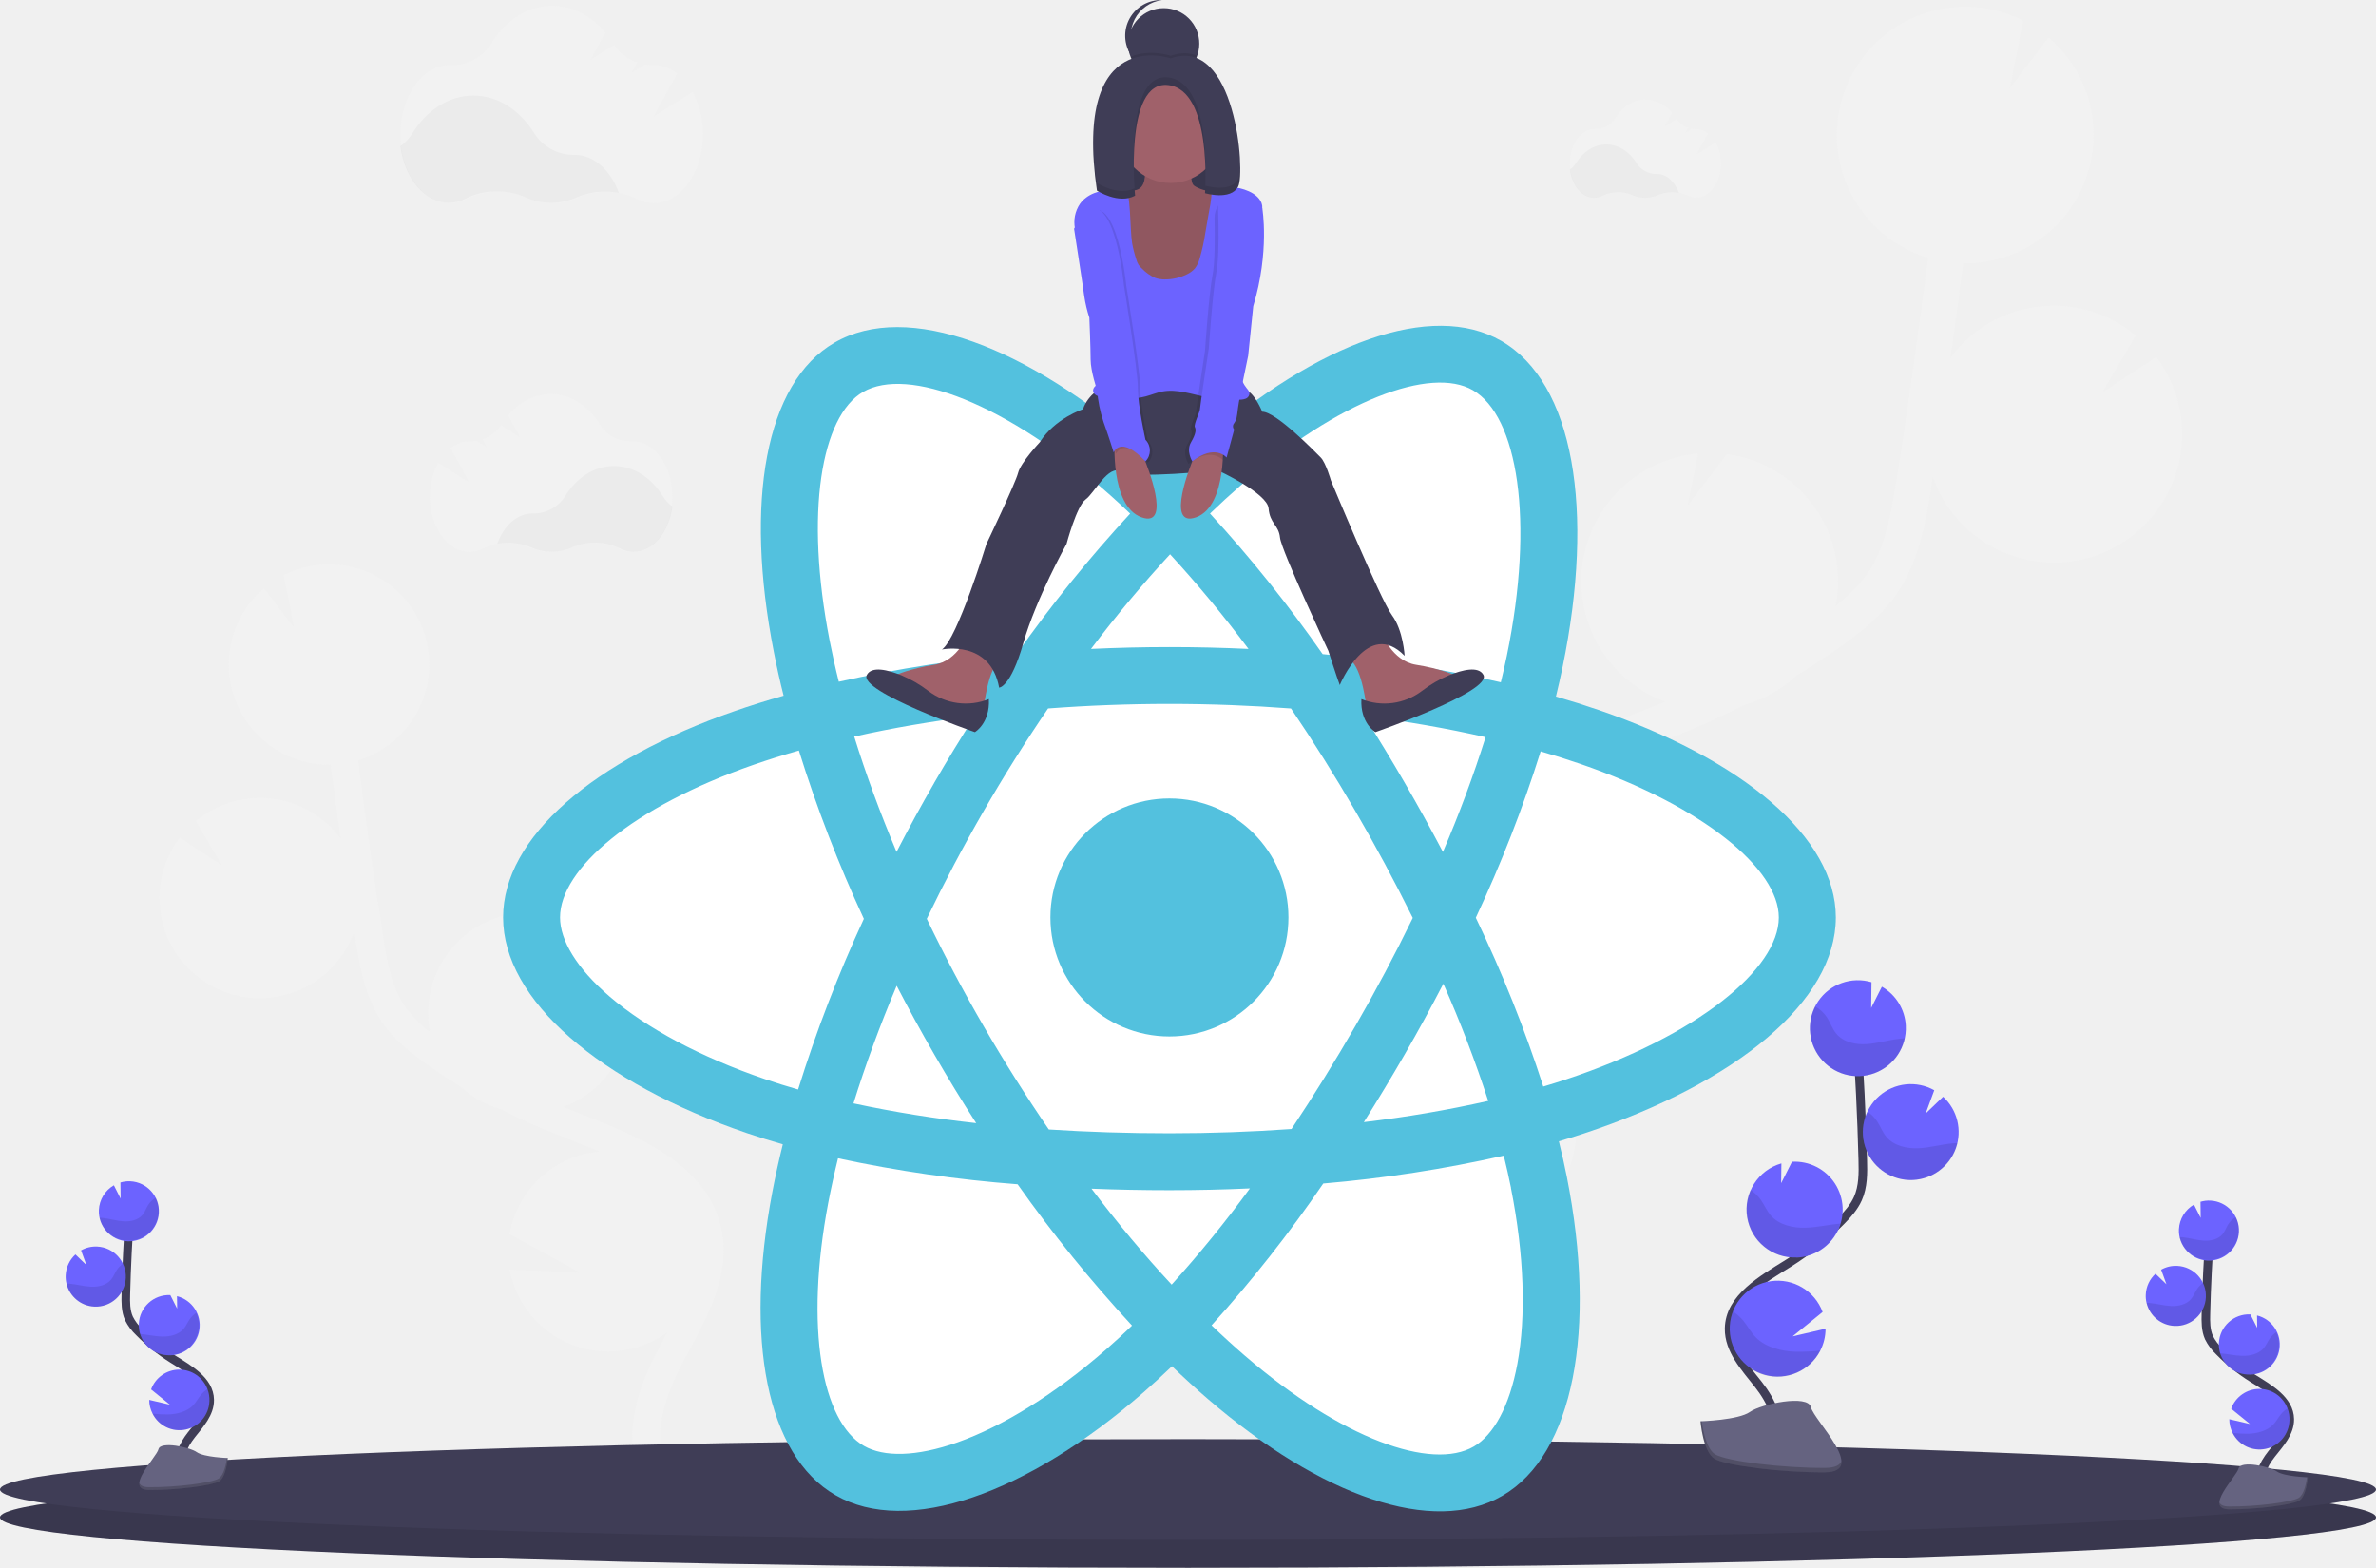
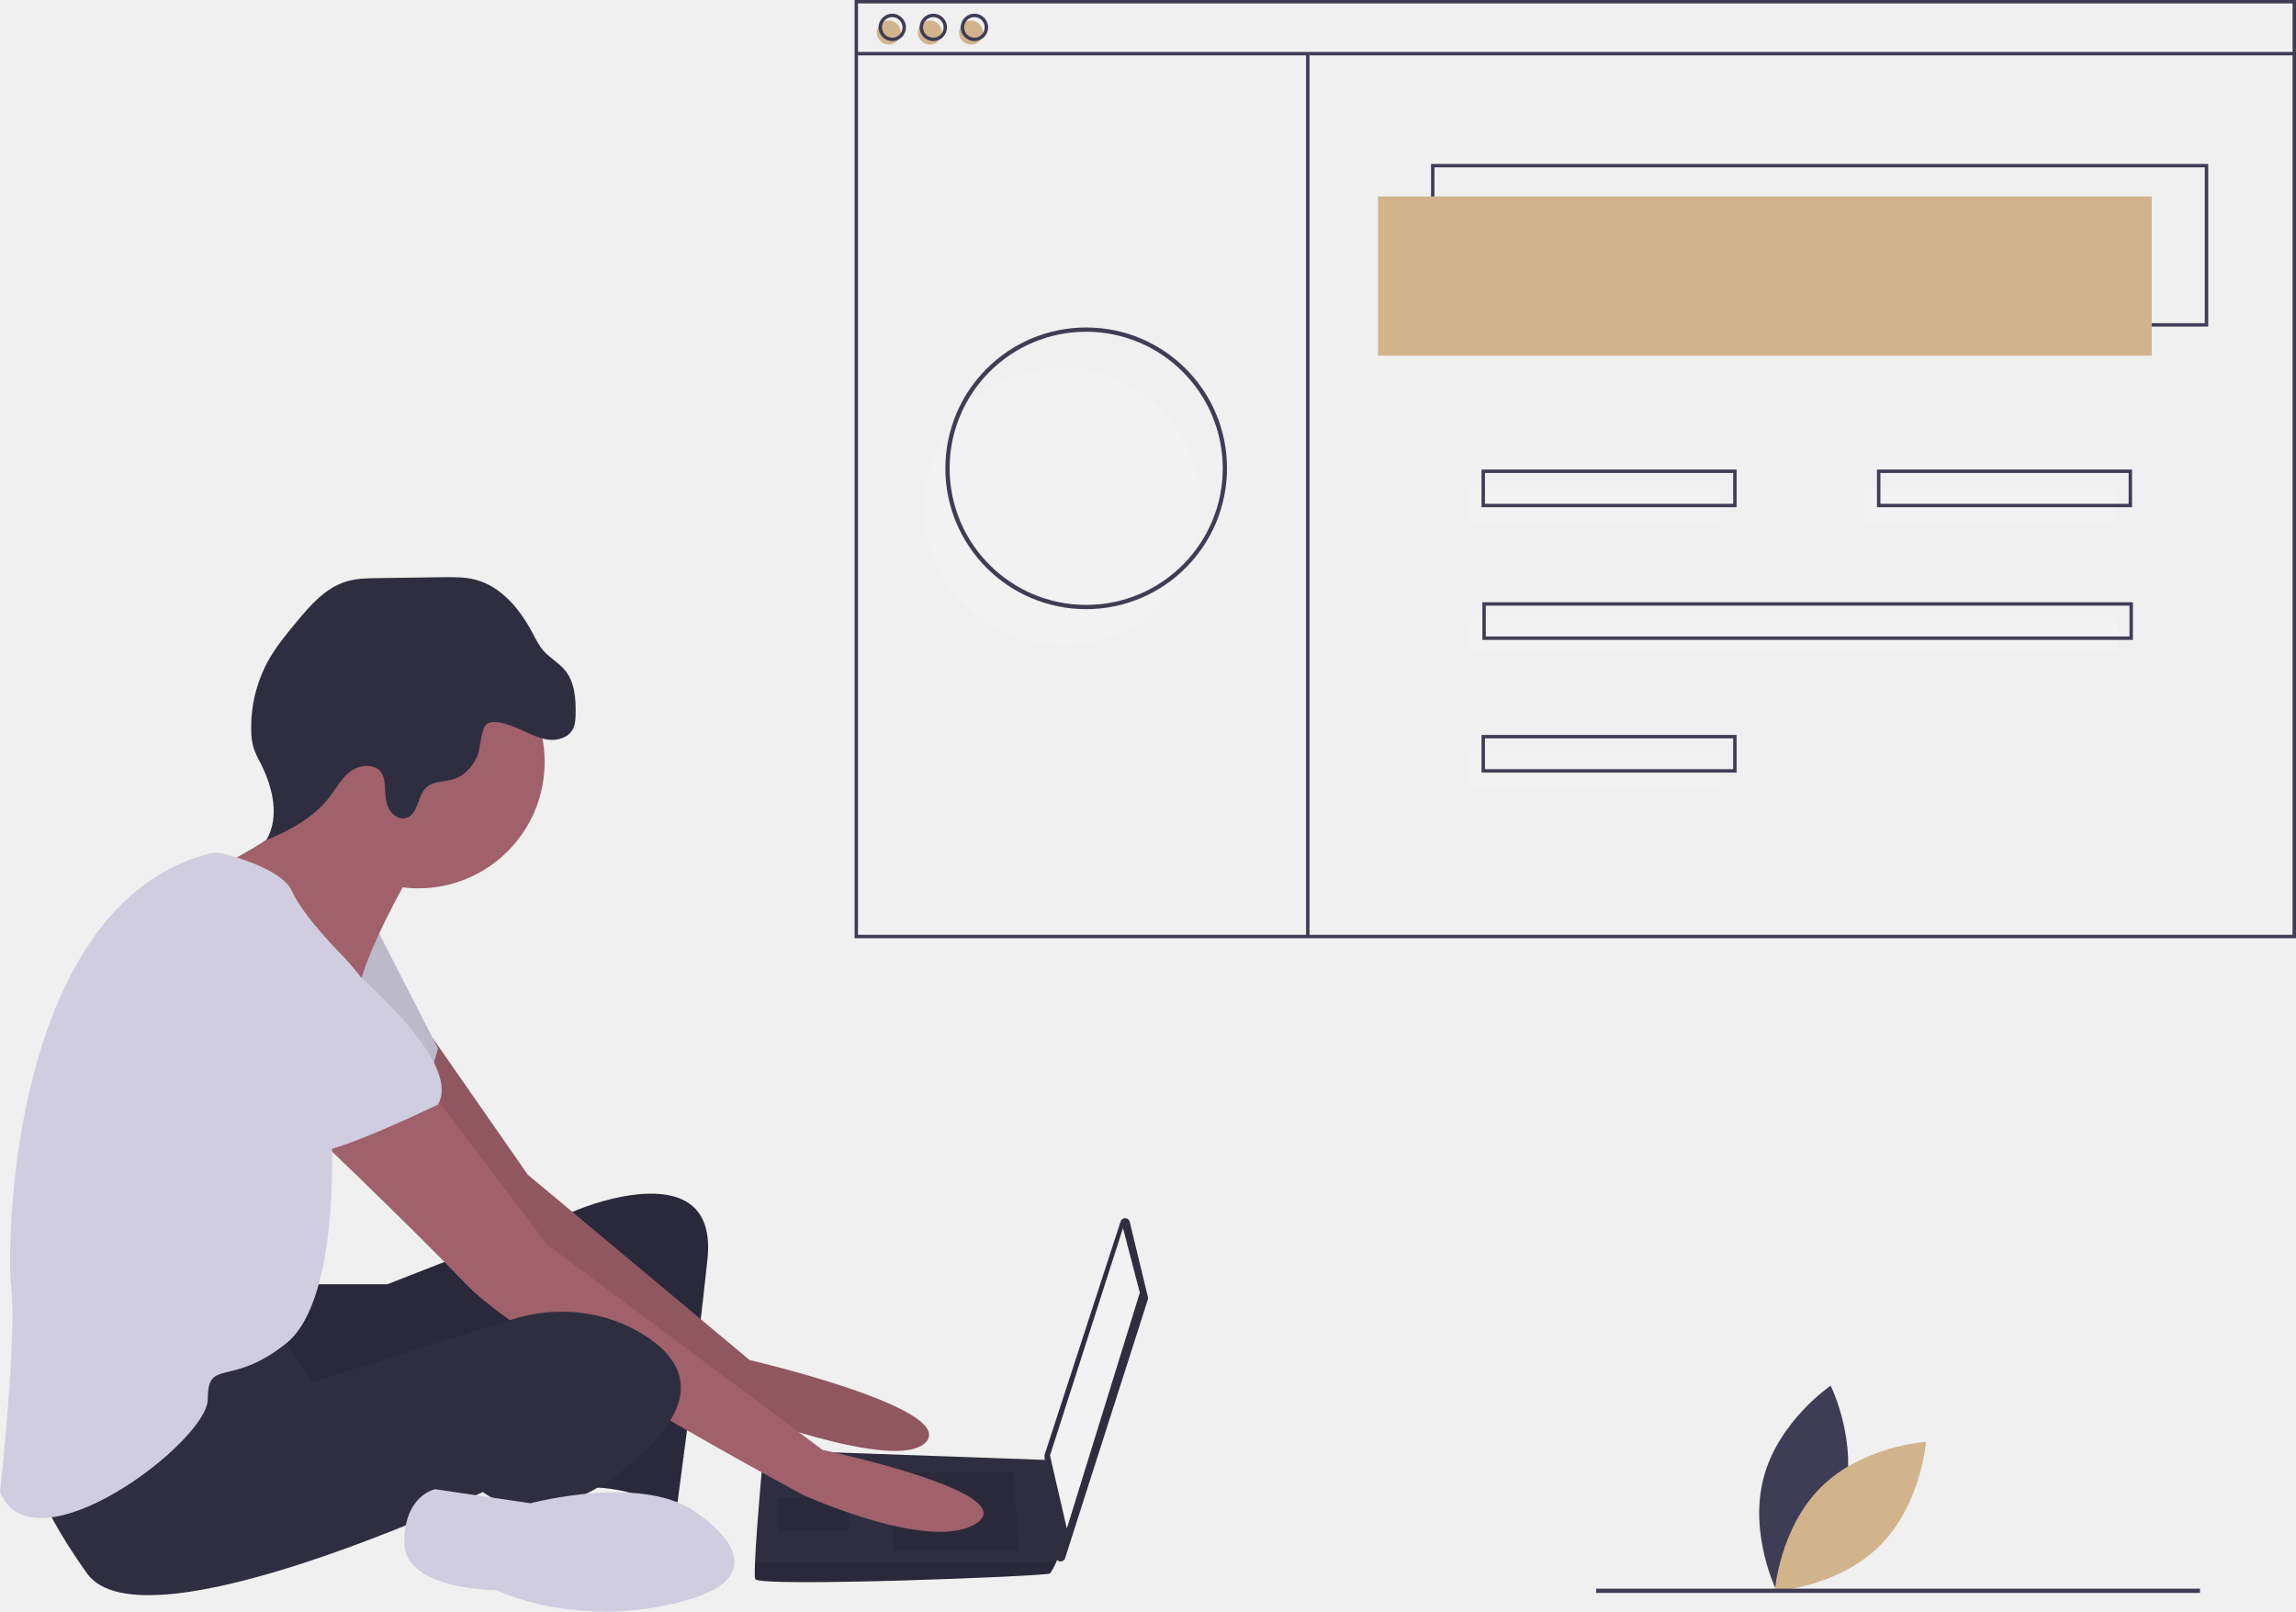
- <svg xmlns="http://www.w3.org/2000/svg" id="a75d69e6-d07c-4db3-9c83-72b2470e5561" data-name="Layer 1" width="1108" height="731.18" viewBox="0 0 1108 731.18">
-   <path d="M813.68,415.2l6.89-2.7c.66-.26,1.31-.54,2-.81a59.85,59.85,0,0,1,15.28-115.77l-4.8,24.2,18.22-23.92.16,0a59.87,59.87,0,0,1,51.16,67.45c-.15,1.13-.39,2.23-.6,3.34,5.61-4.43,10.87-9.32,14.81-15,8-11.54,10.71-25.76,13.47-43.17,5.47-34.48,10.4-69.34,14.84-104.18a59.83,59.83,0,0,1-42-65.36c.25-1.82.6-3.59,1-5.34.1-.44.2-.88.31-1.31.43-1.69.91-3.35,1.47-5,.09-.27.21-.52.3-.78.5-1.37,1-2.72,1.65-4,.22-.5.44-1,.67-1.47.69-1.43,1.42-2.83,2.22-4.19.27-.45.56-.88.83-1.33.62-1,1.27-2,1.94-2.93.36-.5.71-1,1.08-1.49l.27-.39,0,0a59.81,59.81,0,0,1,74.64-17l-6.24,31.49,18-23.64a59.5,59.5,0,0,1,16.32,68.62h.07c-.17.4-.38.78-.55,1.18-.33.74-.67,1.47-1,2.2-.46.93-1,1.84-1.45,2.74-.38.68-.75,1.36-1.16,2-.59,1-1.23,1.9-1.87,2.83-.38.54-.73,1.1-1.12,1.63-1,1.39-2.12,2.72-3.26,4-.4.45-.83.86-1.25,1.3-.81.86-1.62,1.71-2.48,2.52-.53.5-1.09,1-1.64,1.46-.79.7-1.6,1.38-2.43,2-.59.47-1.19.92-1.79,1.36-.87.63-1.75,1.22-2.64,1.81-.6.39-1.2.78-1.81,1.15-1,.61-2.05,1.17-3.1,1.72-.53.27-1,.57-1.59.83-1.58.77-3.2,1.48-4.85,2.11-.31.12-.64.21-.95.32-1.38.5-2.77,1-4.18,1.35-.61.17-1.23.31-1.85.46-1.15.28-2.31.54-3.48.76q-1,.18-2.07.33c-1.15.17-2.31.3-3.48.4-.69.06-1.37.12-2.07.16-1.26.06-2.53.07-3.8.06a2.08,2.08,0,0,0-.25,0q-2.82,22-5.92,44A59.82,59.82,0,0,1,1042,240.88l-15.68,26.58,25.21-16.59a59.68,59.68,0,0,1,11.5,44.16,58.76,58.76,0,0,1-4.5,15.94,59.83,59.83,0,0,1-111.19-4c-.23,1.48-.45,3-.68,4.46-2.44,15.35-5.47,34.46-16.23,50-7.29,10.56-17.33,18.36-27.09,25.22q-9.52,6.7-19.48,12.77a59.85,59.85,0,0,1-24.53,13.74q-16,8.19-32.69,14.81l-6.95,2.72c-6.25,2.44-12.65,4.94-19,7.6,1,.09,2,.17,3,.3a59.9,59.9,0,0,1,50.86,49.05l-42.31,23.11,42.18-1.89A59.16,59.16,0,0,1,843,534.54a59.87,59.87,0,0,1-82.7,11.74l2.1,3.91c1.4,2.58,2.78,5.15,4.12,7.7,18.33,34.74,19.66,64.74,3.75,84.49l-13-10.45c15.49-19.22,3.2-49.77-5.5-66.27-1.32-2.5-2.68-5-4-7.56C736,536.27,722.65,511.53,728,485.2,736,445.5,779.05,428.7,813.68,415.2Z" transform="translate(-46 -84.41)" fill="#f2f2f2" />
-   <path d="M315.6,603.42l-5.38-2.11c-.52-.2-1-.43-1.54-.63a46.75,46.75,0,0,0-11.94-90.42l3.75,18.9-14.22-18.68h-.13a46.76,46.76,0,0,0-40,52.68c.12.89.31,1.74.47,2.61a55.84,55.84,0,0,1-11.56-11.73c-6.23-9-8.37-20.12-10.53-33.71C220.29,493.4,216.45,466.18,213,439a46.72,46.72,0,0,0,32.77-51.05c-.2-1.42-.47-2.8-.79-4.17l-.24-1c-.34-1.32-.71-2.62-1.15-3.88-.07-.21-.16-.41-.24-.61-.39-1.07-.82-2.12-1.28-3.15-.18-.38-.35-.77-.53-1.15-.54-1.11-1.11-2.2-1.73-3.26-.21-.36-.44-.7-.65-1-.49-.78-1-1.55-1.52-2.29-.28-.39-.55-.79-.84-1.17l-.21-.3h0a46.76,46.76,0,0,0-58.29-13.32l4.88,24.6-14.07-18.46a46.48,46.48,0,0,0-12.75,53.59h-.05c.13.31.29.61.43.92.26.58.52,1.15.8,1.72q.54,1.08,1.14,2.13c.29.54.58,1.07.9,1.59.46.75,1,1.48,1.46,2.21.3.42.57.86.88,1.27.8,1.08,1.65,2.12,2.54,3.13.31.35.65.67,1,1,.63.67,1.27,1.33,1.94,2,.41.4.85.77,1.28,1.14q.93.83,1.89,1.59c.46.36.93.71,1.4,1.06.68.49,1.37,1,2.06,1.41.47.31.94.61,1.42.9.79.48,1.6.91,2.42,1.34.42.22.82.45,1.24.66,1.24.6,2.5,1.15,3.79,1.64.24.1.5.16.74.25,1.07.39,2.16.75,3.27,1.06.47.13,1,.24,1.44.35.9.22,1.8.43,2.72.6l1.61.26c.9.13,1.81.23,2.72.31.54.05,1.07.09,1.62.12,1,.05,2,.06,3,.05h.19q2.2,17.22,4.62,34.41a46.71,46.71,0,0,0-67.48-8.14L149.49,488l-19.68-12.95a46.57,46.57,0,0,0-9,34.49A45.8,45.8,0,0,0,124.34,522a46.73,46.73,0,0,0,86.84-3.12c.18,1.15.35,2.32.53,3.48,1.9,12,4.27,26.92,12.67,39.08,5.7,8.24,13.54,14.33,21.16,19.69q7.44,5.24,15.21,10a46.88,46.88,0,0,0,19.16,10.74c8.32,4.26,16.84,8.14,25.54,11.56l5.42,2.13c4.88,1.9,9.88,3.85,14.81,5.93-.78.07-1.57.13-2.36.24A46.77,46.77,0,0,0,283.6,660l33,18-32.94-1.47a46.78,46.78,0,0,0,73.57,29.2c-.55,1-1.09,2-1.64,3.05-1.09,2-2.17,4-3.22,6-14.31,27.13-15.35,50.57-2.92,66l10.13-8.16c-12.1-15-2.5-38.87,4.3-51.76,1-1.95,2.09-3.92,3.16-5.9,9.19-17,19.61-36.37,15.46-56.94C376.29,627.08,342.64,614,315.6,603.42Z" transform="translate(-46 -84.41)" fill="#f2f2f2" />
-   <ellipse cx="554" cy="707.68" rx="554" ry="23.5" fill="#3f3d56" />
-   <ellipse cx="554" cy="707.68" rx="554" ry="23.5" opacity="0.1" />
-   <ellipse cx="554" cy="694.68" rx="554" ry="23.5" fill="#3f3d56" />
-   <path d="M131,770.73c-3-5.51.4-12.26,4.28-17.18s8.61-10,8.51-16.29c-.14-9-9.7-14.31-17.33-19.08a84.78,84.78,0,0,1-15.56-12.51,23,23,0,0,1-4.78-6.4c-1.58-3.52-1.53-7.52-1.43-11.38q.5-19.26,1.9-38.48" transform="translate(-46 -84.41)" fill="none" stroke="#3f3d56" stroke-miterlimit="10" stroke-width="4" />
-   <path d="M92.11,648.7a14,14,0,0,1,7-11.49l3.14,6.21-.09-7.52a13.86,13.86,0,0,1,4.62-.56A14,14,0,1,1,92.11,648.7Z" transform="translate(-46 -84.41)" fill="#6c63ff" />
-   <path d="M117.14,743.7a14,14,0,0,0,26.5-5.76,13.82,13.82,0,0,0-.91-5.69,14,14,0,0,0-26.27.15l8.77,7.13-9.64-2.24A13.89,13.89,0,0,0,117.14,743.7Z" transform="translate(-46 -84.41)" fill="#6c63ff" />
-   <path d="M124.07,716.45a14,14,0,0,0,4.46-27.54l.07,5.79-3.18-6.29h0a14,14,0,0,0-1.31,28.05Z" transform="translate(-46 -84.41)" fill="#6c63ff" />
-   <path d="M90,693.78a14,14,0,0,0,1.32-28,13.88,13.88,0,0,0-7.52,1.78l2.48,6.8-5.11-4.9a14,14,0,0,0-4.53,9.69A13.33,13.33,0,0,0,77,683,14,14,0,0,0,90,693.78Z" transform="translate(-46 -84.41)" fill="#6c63ff" />
-   <path d="M94,652.44c3.24.36,6.39,1.37,9.64,1.57s6.82-.58,8.88-3.1c1.11-1.37,1.66-3.09,2.59-4.57a10.08,10.08,0,0,1,3.54-3.33,14,14,0,1,1-26.24,9.32C92.94,652.35,93.47,652.39,94,652.44Z" transform="translate(-46 -84.41)" opacity="0.1" />
-   <path d="M90,693.78a14,14,0,0,0,13.35-20,10.4,10.4,0,0,0-2.82,2.83c-1,1.51-1.61,3.25-2.78,4.64-2.19,2.57-5.92,3.41-9.31,3.25s-6.66-1.11-10-1.42c-.47,0-.94-.08-1.41-.09A14,14,0,0,0,90,693.78Z" transform="translate(-46 -84.41)" opacity="0.1" />
-   <path d="M124.07,716.45a14,14,0,0,0,13.47-19.76,11.36,11.36,0,0,0-3,2.85c-1.09,1.54-1.77,3.31-3,4.73-2.36,2.64-6.34,3.57-9.93,3.48s-6.82-.93-10.28-1.19A14,14,0,0,0,124.07,716.45Z" transform="translate(-46 -84.41)" opacity="0.1" />
-   <path d="M117.14,743.7a14,14,0,0,0,26.5-5.76,13.82,13.82,0,0,0-.91-5.69,14,14,0,0,0-3.08,2.74c-1.34,1.63-2.21,3.47-3.76,5-2.87,2.82-7.5,4-11.62,4.09A62.35,62.35,0,0,1,117.14,743.7Z" transform="translate(-46 -84.41)" opacity="0.1" />
-   <path d="M152.19,764.39s-11.08-.34-14.41-2.72-17-5.22-17.87-1.4-16.65,19-4.14,19.06,29.06-2,32.39-4S152.19,764.39,152.19,764.39Z" transform="translate(-46 -84.41)" fill="#656380" />
-   <path d="M115.54,778c12.51.1,29.06-2,32.4-4,2.53-1.54,3.54-7.09,3.88-9.65l.37,0s-.7,8.93-4,11-19.89,4.08-32.39,4c-3.61,0-4.86-1.31-4.79-3.22C111.48,777.26,112.86,778,115.54,778Z" transform="translate(-46 -84.41)" opacity="0.2" />
-   <path d="M1101,779.73c-3-5.51.4-12.26,4.28-17.18s8.61-10,8.51-16.29c-.14-9-9.7-14.31-17.33-19.08a84.78,84.78,0,0,1-15.56-12.51,23,23,0,0,1-4.78-6.4c-1.58-3.52-1.53-7.52-1.43-11.38q.49-19.26,1.9-38.48" transform="translate(-46 -84.41)" fill="none" stroke="#3f3d56" stroke-miterlimit="10" stroke-width="4" />
-   <path d="M1062.11,657.7a14,14,0,0,1,7-11.49l3.14,6.21-.09-7.52a13.86,13.86,0,0,1,4.62-.56,14,14,0,1,1-14.68,13.36Z" transform="translate(-46 -84.41)" fill="#6c63ff" />
-   <path d="M1087.14,752.7a14,14,0,0,0,26.5-5.76,13.82,13.82,0,0,0-.91-5.69,14,14,0,0,0-26.27.15l8.77,7.13-9.64-2.24A13.89,13.89,0,0,0,1087.14,752.7Z" transform="translate(-46 -84.41)" fill="#6c63ff" />
-   <path d="M1094.07,725.45a14,14,0,0,0,4.46-27.54l.07,5.79-3.18-6.29h0a14,14,0,0,0-1.31,28.05Z" transform="translate(-46 -84.41)" fill="#6c63ff" />
-   <path d="M1060,702.78a14,14,0,0,0,1.32-28,13.88,13.88,0,0,0-7.52,1.78l2.48,6.8-5.11-4.9a14,14,0,0,0-4.53,9.69A13.33,13.33,0,0,0,1047,692,14,14,0,0,0,1060,702.78Z" transform="translate(-46 -84.41)" fill="#6c63ff" />
-   <path d="M1064,661.44c3.24.36,6.39,1.37,9.64,1.57s6.82-.58,8.88-3.1c1.11-1.37,1.66-3.09,2.59-4.57a10.08,10.08,0,0,1,3.54-3.33,14,14,0,1,1-26.24,9.32C1062.94,661.35,1063.47,661.39,1064,661.44Z" transform="translate(-46 -84.41)" opacity="0.1" />
-   <path d="M1060,702.78a14,14,0,0,0,13.35-20,10.4,10.4,0,0,0-2.82,2.83c-1,1.51-1.61,3.25-2.78,4.64-2.19,2.57-5.92,3.41-9.31,3.25s-6.66-1.11-10-1.42c-.47,0-.94-.08-1.41-.09A14,14,0,0,0,1060,702.78Z" transform="translate(-46 -84.41)" opacity="0.1" />
-   <path d="M1094.07,725.45a14,14,0,0,0,13.47-19.76,11.36,11.36,0,0,0-3,2.85c-1.09,1.54-1.77,3.31-3,4.73-2.36,2.64-6.34,3.57-9.93,3.48s-6.82-.93-10.28-1.19A14,14,0,0,0,1094.07,725.45Z" transform="translate(-46 -84.41)" opacity="0.1" />
-   <path d="M1087.14,752.7a14,14,0,0,0,26.5-5.76,13.82,13.82,0,0,0-.91-5.69,14,14,0,0,0-3.08,2.74c-1.34,1.63-2.21,3.47-3.76,5-2.87,2.82-7.5,4-11.62,4.09A62.35,62.35,0,0,1,1087.14,752.7Z" transform="translate(-46 -84.41)" opacity="0.1" />
-   <path d="M1122.19,773.39s-11.08-.34-14.41-2.72-17-5.22-17.87-1.4-16.65,19-4.14,19.06,29.06-2,32.39-4S1122.19,773.39,1122.19,773.39Z" transform="translate(-46 -84.41)" fill="#656380" />
-   <path d="M1085.54,787c12.51.1,29.06-2,32.4-4,2.53-1.54,3.54-7.09,3.88-9.65l.37,0s-.7,8.93-4,11-19.89,4.08-32.39,4c-3.61,0-4.86-1.31-4.79-3.22C1081.48,786.26,1082.86,787,1085.54,787Z" transform="translate(-46 -84.41)" opacity="0.2" />
-   <path d="M791.57,415.56q-9.92-3.4-20-6.3,1.66-6.79,3.09-13.65c15.14-73.51,5.24-132.73-28.57-152.22-32.42-18.7-85.44.8-139,47.39q-7.92,6.92-15.47,14.2-5.07-4.85-10.3-9.51C525.21,245.64,469,224.65,435.18,244.2c-32.39,18.75-42,74.42-28.35,144.09q2,10.35,4.59,20.58c-7.95,2.26-15.64,4.67-23,7.24C322.63,439,280.61,475,280.61,512.29c0,38.51,45.11,77.14,113.64,100.56q8.34,2.83,16.8,5.26-2.74,11-4.88,22.18c-13,68.46-2.84,122.82,29.46,141.45C469,801,525,781.2,579.52,733.54c4.31-3.77,8.63-7.77,13-11.95q8.18,7.89,16.79,15.32c52.82,45.45,105,63.81,137.26,45.12,33.33-19.29,44.16-77.69,30.1-148.73q-1.6-8.14-3.73-16.61,5.91-1.74,11.56-3.61c71.24-23.6,117.6-61.76,117.6-100.79,0-37.43-43.38-73.62-110.5-96.73Z" transform="translate(-46 -84.41)" fill="#53c1de" />
-   <path d="M776.12,587.88c-3.4,1.13-6.88,2.21-10.44,3.27a621.6,621.6,0,0,0-31.47-78.73,623.06,623.06,0,0,0,30.25-77.58c6.35,1.84,12.53,3.78,18.47,5.83,57.51,19.79,92.59,49.06,92.59,71.62,0,24-37.89,55.21-99.4,75.59ZM750.6,638.46c6.22,31.41,7.1,59.81,3,82-3.7,19.95-11.14,33.25-20.34,38.58-19.59,11.33-61.47-3.4-106.64-42.27q-7.77-6.69-15.63-14.25a624.23,624.23,0,0,0,52.09-66.14,620.2,620.2,0,0,0,84.17-13q1.9,7.68,3.37,15ZM492.48,757.1c-19.14,6.76-34.38,6.95-43.59,1.64-19.6-11.31-27.75-55-16.63-113.5q2-10.37,4.53-20.63a625.79,625.79,0,0,0,83.75,12.13,645.09,645.09,0,0,0,53.35,65.9q-5.79,5.61-11.84,10.91c-24.11,21.08-48.28,36-69.57,43.55ZM402.84,587.73c-30.31-10.36-55.33-23.82-72.49-38.5-15.41-13.2-23.19-26.31-23.19-36.94,0-22.63,33.74-51.5,90-71.11q10.6-3.69,21.39-6.73a637.08,637.08,0,0,0,30.29,78.48,646.29,646.29,0,0,0-30.66,79.6Q410.44,590.32,402.84,587.73Zm30.05-204.54c-11.68-59.69-3.93-104.72,15.59-116,20.79-12,66.76,5.12,115.22,48.15,3.1,2.75,6.21,5.63,9.32,8.6a635.89,635.89,0,0,0-52.93,65.52,648.42,648.42,0,0,0-82.93,12.89q-2.39-9.52-4.27-19.15ZM701,449.38q-9.11-15.74-18.89-31.08c19.83,2.51,38.82,5.83,56.66,9.91a565.54,565.54,0,0,1-19.89,53.51q-8.61-16.35-17.88-32.34ZM591.64,342.91a569.3,569.3,0,0,1,36.57,44.14q-36.71-1.73-73.45,0c12.07-15.92,24.44-30.72,36.88-44.13Zm-110,106.65q-9.15,15.87-17.55,32.14c-7.73-18.33-14.34-36.36-19.74-53.77,17.73-4,36.64-7.21,56.34-9.68Q490.77,433.69,481.62,449.56Zm19.61,158.65A564.64,564.64,0,0,1,444,599c5.49-17.71,12.25-36.13,20.15-54.86q8.43,16.29,17.61,32.16Q491.1,592.49,501.23,608.21Zm91.14,75.33C579.79,670,567.24,655,555,638.79q17.85.71,36.36.71,19,0,37.51-.84A563.94,563.94,0,0,1,592.37,683.54ZM719.08,543.19A562.82,562.82,0,0,1,740,597.85a561.35,561.35,0,0,1-58,9.89q9.85-15.63,19.08-31.63,9.38-16.26,18-32.92Zm-41,19.66q-14.12,24.52-29.81,48.1c-18.44,1.32-37.49,2-56.91,2s-38.15-.6-56.27-1.78Q519,587.67,504.7,563t-26.51-50.08q12.27-25.53,26.43-50.1h0q14.14-24.56,30.13-48c18.49-1.4,37.43-2.13,56.59-2.13s38.22.74,56.69,2.14q15.81,23.37,30,47.81t26.79,49.87q-12.45,25.62-26.71,50.3Zm54.77-296.46c20.81,12,28.9,60.4,15.83,123.87q-1.29,6.19-2.8,12.35a635.74,635.74,0,0,0-83.09-13.13,625.16,625.16,0,0,0-52.53-65.56q7-6.74,14.29-13.11c45.88-39.93,88.76-55.69,108.3-44.42Z" transform="translate(-46 -84.41)" fill="#fff" />
-   <path d="M591.34,456.79a55.5,55.5,0,1,1-55.5,55.5,55.49,55.49,0,0,1,55.5-55.5" transform="translate(-46 -84.41)" fill="#53c1de" />
-   <path d="M605.26,104.81a16.6,16.6,0,1,1-16.6-16.6A16.52,16.52,0,0,1,605.26,104.81Z" transform="translate(-46 -84.41)" fill="#3f3d56" />
-   <path d="M575.4,109a16.62,16.62,0,0,1,12.49-24.54,16.6,16.6,0,1,0,1.41,33.07A16.6,16.6,0,0,1,575.4,109Z" transform="translate(-46 -84.41)" fill="#3f3d56" />
-   <rect x="521.91" y="43.52" width="44.47" height="69.37" fill="#3f3d56" />
-   <rect x="521.91" y="43.52" width="44.47" height="69.37" opacity="0.1" />
-   <path d="M497.66,379.61s-4.75,13.05-16,14.83-17.79,4.74-17.79,4.74l26.68,17.19,14.23-1.78s1.78-18.38,7.71-22.53S497.66,379.61,497.66,379.61Z" transform="translate(-46 -84.41)" fill="#a0616a" />
-   <path d="M690.34,379.61s4.75,13.05,16,14.83,17.79,4.74,17.79,4.74l-26.68,17.19-14.23-1.78s-1.78-18.38-7.71-22.53S690.34,379.61,690.34,379.61Z" transform="translate(-46 -84.41)" fill="#a0616a" />
-   <path d="M560.5,264.59s-7.11,3.56-9.48,10.68c0,0-13,4.15-20.16,15.41,0,0-8.9,9.49-10.08,14.23S506,338.11,506,338.11s-13.64,44.47-20.75,49.21c0,0,22.53-4.74,26.68,17.79,0,0,5.33,0,11.26-20.75s20.16-46.25,20.16-46.25,4.74-17.78,8.89-20.75,10.67-16.6,16.6-13,45.06-.6,45.06-.6S637,314.4,637.58,321.51s4.74,7.71,5.33,13.64,22.53,52.76,22.53,52.76,4.15,13,5.34,16c0,0,13-31.42,30.24-13.63,0,0-.6-11.86-5.93-19s-28.46-62.84-28.46-62.84-2.37-8.3-4.74-10.67-20.76-21.35-27.28-21.35c0,0-3.55-8.89-7.7-10.08Z" transform="translate(-46 -84.41)" fill="#3f3d56" />
-   <path d="M507.14,410.44a28.89,28.89,0,0,1-28.22-3.79,56.37,56.37,0,0,0-12.59-7.3c-6.29-2.54-13.81-4.42-16.1-.17-4.15,7.71,50.39,26.68,50.39,26.68S507.74,421.71,507.14,410.44Z" transform="translate(-46 -84.41)" fill="#3f3d56" />
-   <path d="M680.86,410.44a28.89,28.89,0,0,0,28.22-3.79,56.37,56.37,0,0,1,12.59-7.3c6.29-2.54,13.81-4.42,16.1-.17,4.15,7.71-50.39,26.68-50.39,26.68S680.26,421.71,680.86,410.44Z" transform="translate(-46 -84.41)" fill="#3f3d56" />
-   <path d="M579.88,167.08c-.22,2.06-.9,4.29-2.66,5.38-1.44.9-3.26.83-4.92,1.17a11.46,11.46,0,0,0-7.82,6.77,17.51,17.51,0,0,0-.75,10.55,39.22,39.22,0,0,0,1.52,5.06c1.74,4.92,3.84,9.8,7.09,13.89a59,59,0,0,0,9.3,8.77c2.11,1.72,4.29,3.47,6.89,4.28a21.75,21.75,0,0,0,5.4.72c2.25.1,4.65.17,6.6-.95,3-1.73,3.89-5.55,5.52-8.62,1.38-2.6,3.44-4.81,4.73-7.46a29.49,29.49,0,0,0,2-6.52l2.77-12.3c1-4.47,1.92-9.51-.59-13.34a2.28,2.28,0,0,0-.74-.77,2.79,2.79,0,0,0-1.52-.15,16.44,16.44,0,0,1-9.15-2.09,3.93,3.93,0,0,1-1.15-.9,4.72,4.72,0,0,1-.7-2.12,22.2,22.2,0,0,0-1.28-4.45,3,3,0,0,0-.87-1.34,3.15,3.15,0,0,0-1.41-.47,114.47,114.47,0,0,0-12.93-1.35c-1.42-.07-3.56-.64-4.54.62S580,165.58,579.88,167.08Z" transform="translate(-46 -84.41)" fill="#a0616a" />
-   <path d="M579.88,167.08c-.22,2.06-.9,4.29-2.66,5.38-1.44.9-3.26.83-4.92,1.17a11.46,11.46,0,0,0-7.82,6.77,17.51,17.51,0,0,0-.75,10.55,39.22,39.22,0,0,0,1.52,5.06c1.74,4.92,3.84,9.8,7.09,13.89a59,59,0,0,0,9.3,8.77c2.11,1.72,4.29,3.47,6.89,4.28a21.75,21.75,0,0,0,5.4.72c2.25.1,4.65.17,6.6-.95,3-1.73,3.89-5.55,5.52-8.62,1.38-2.6,3.44-4.81,4.73-7.46a29.49,29.49,0,0,0,2-6.52l2.77-12.3c1-4.47,1.92-9.51-.59-13.34a2.28,2.28,0,0,0-.74-.77,2.79,2.79,0,0,0-1.52-.15,16.44,16.44,0,0,1-9.15-2.09,3.93,3.93,0,0,1-1.15-.9,4.72,4.72,0,0,1-.7-2.12,22.2,22.2,0,0,0-1.28-4.45,3,3,0,0,0-.87-1.34,3.15,3.15,0,0,0-1.41-.47,114.47,114.47,0,0,0-12.93-1.35c-1.42-.07-3.56-.64-4.54.62S580,165.58,579.88,167.08Z" transform="translate(-46 -84.41)" opacity="0.1" />
-   <path d="M571.85,174.15a26.93,26.93,0,0,0-7.13-1.12c-5.72-.14-11.84,1.83-15.14,6.5A15.34,15.34,0,0,0,547.29,191a23.57,23.57,0,0,0,5.2,10.66,32,32,0,0,1,4,5.24c1.58,3,1.63,6.59,2.06,10,1,8.12,4.46,15.75,5.83,23.82s.19,17.42-6.18,22.55c-1.07.86-2.37,1.77-2.46,3.14-.14,2.19,2.71,3.12,4.9,3.33,6.55.62,13.27,1.23,19.63-.46,2.63-.7,5.17-1.79,7.85-2.29,6.8-1.27,13.64,1.34,20.45,2.59a90.61,90.61,0,0,0,14.91,1.21,7.94,7.94,0,0,0,3.43-.45,2.75,2.75,0,0,0,1.74-2.74,4.76,4.76,0,0,0-1.18-2c-3.44-4.25-4.49-9.9-5.43-15.29l-3.15-18.11c-1.69-9.68-3.26-20.2,1.32-28.89,3.29-6.25,9.36-10.65,12.83-16.8a9.84,9.84,0,0,0,1.55-6.28c-.52-3.09-3.31-5.3-6.17-6.59A23.21,23.21,0,0,0,611,173c.1,4.33-1,8.71-1.71,13l-1.21,7a88.83,88.83,0,0,1-2.71,12.2,12.85,12.85,0,0,1-2.17,4.42,11.43,11.43,0,0,1-3.83,2.79,22.83,22.83,0,0,1-10.14,2.32,13.54,13.54,0,0,1-4.48-.69,19,19,0,0,1-6.17-4.34,10.11,10.11,0,0,1-1.63-1.77,9.93,9.93,0,0,1-1.11-2.67,55.42,55.42,0,0,1-1.91-7.48c-.3-1.94-.4-3.91-.54-5.87C573,186.12,573,179.72,571.85,174.15Z" transform="translate(-46 -84.41)" fill="#6c63ff" />
-   <path d="M565.84,288.9s-2.37,31.43,12.45,36.76,1.78-26.09,1.78-26.09l-4.75-9.48Z" transform="translate(-46 -84.41)" fill="#a0616a" />
-   <path d="M616.23,288.9s2.37,31.43-12.45,36.76S602,299.57,602,299.57l4.75-9.48Z" transform="translate(-46 -84.41)" fill="#a0616a" />
-   <path d="M552.79,184l-4.74,7.71s4.15,26.68,4.74,31.42a62.2,62.2,0,0,0,2.38,10.08s.59,14.23.59,19.57,3,14.23,3,14.23a64.82,64.82,0,0,0,3,14.82c2.37,6.52,4.74,14.23,4.74,14.23s3-8.3,14.82,4.15a7.18,7.18,0,0,0,0-10.08s-3.55-16-3.55-24.31-6.53-48-6.53-48S567,172.7,552.79,184Z" transform="translate(-46 -84.41)" opacity="0.1" />
-   <path d="M551.61,183.37l-4.74,7.71s4.15,26.68,4.74,31.42A61.84,61.84,0,0,0,554,232.58s.59,14.23.59,19.56,3,14.23,3,14.23a64.53,64.53,0,0,0,3,14.82c2.37,6.53,4.75,14.23,4.75,14.23s3-8.3,14.82,4.15a7.18,7.18,0,0,0,0-10.07s-3.56-16-3.56-24.31-6.52-48-6.52-48S565.84,172.1,551.61,183.37Z" transform="translate(-46 -84.41)" fill="#6c63ff" />
-   <path d="M629.87,179.22l3,3.53s3.49,20.18-4.22,45.68l-2.37,23.12s-4.15,19.57-4.74,24.31-.59,5.33-1.78,7.11a2.29,2.29,0,0,0,0,3l-3.56,13s-5.33-6.52-16,1.78c0,0-3-4.74-.6-8.89s2.37-5.93,1.78-7.12,2.37-7.11,2.37-8.3S607.93,248,607.93,248s1.78-26.68,3.56-35.57c1.09-5.47,1.07-17.66.88-26.24-.19-8.94,10.63-13.78,17-7.5C629.52,178.85,629.7,179,629.87,179.22Z" transform="translate(-46 -84.41)" opacity="0.1" />
-   <path d="M631.65,178l3,3.53s3.49,20.19-4.22,45.68l-2.37,23.12s-4.15,19.57-4.74,24.31-.6,5.34-1.78,7.12a2.28,2.28,0,0,0,0,3L618,297.8s-5.33-6.53-16,1.77c0,0-3-4.74-.59-8.89s2.37-5.93,1.78-7.11,2.37-7.12,2.37-8.3,4.15-28.46,4.15-28.46,1.78-26.68,3.56-35.58.59-35.57.59-35.57S623.35,169.14,631.65,178Z" transform="translate(-46 -84.41)" fill="#6c63ff" />
-   <circle cx="545.92" cy="61.61" r="23.72" fill="#a0616a" />
-   <path d="M604.29,110.41a16.6,16.6,0,0,1-31.09.44c9.26-3.73,18.72-.41,18.72-.41C596.65,108.78,600.75,108.93,604.29,110.41Z" transform="translate(-46 -84.41)" opacity="0.1" />
-   <path d="M591.92,111.63s-45.65-16-34.38,61.66c0,0,10.08,6.52,17.78,2.37,0,0-5.33-53.95,15.42-51.58s17.19,50.4,17.19,50.4,11.86,3.55,15.42-3S622.16,101,591.92,111.63Z" transform="translate(-46 -84.41)" fill="#3f3d56" />
-   <path d="M590.74,120.52c-14.24-1.62-16.2,23.27-16,39.05.17-15.69,2.81-37,16-35.49,14.81,1.69,17.24,26.66,17.41,40.8C608.32,151.9,606.9,122.37,590.74,120.52Z" transform="translate(-46 -84.41)" opacity="0.1" />
-   <path d="M557.54,169.73a159.38,159.38,0,0,1-1.77-20.53,152.12,152.12,0,0,0,1.77,24.09s10.08,6.52,17.78,2.37c0,0-.12-1.28-.26-3.43C567.39,176.1,557.54,169.73,557.54,169.73Z" transform="translate(-46 -84.41)" opacity="0.1" />
-   <path d="M623.35,168c-3.32,6.08-13.83,3.41-15.25,3-.07,2.2-.17,3.52-.17,3.52s11.86,3.55,15.42-3c.73-1.34,1.11-5.13,1-10.2C624.25,164.57,623.9,167,623.35,168Z" transform="translate(-46 -84.41)" opacity="0.1" />
-   <path d="M872.73,757.37c4.74-8.78-.64-19.54-6.82-27.37s-13.73-16-13.57-26c.23-14.35,15.45-22.81,27.62-30.42a134.77,134.77,0,0,0,24.79-19.93c3-3.05,5.87-6.31,7.62-10.21,2.52-5.6,2.45-12,2.29-18.12q-.79-30.71-3-61.34" transform="translate(-46 -84.41)" fill="none" stroke="#3f3d56" stroke-miterlimit="10" stroke-width="4" />
-   <path d="M934.74,562.9a22.31,22.31,0,0,0-11.16-18.32l-5,9.9.15-12a22.37,22.37,0,1,0,16,20.41Z" transform="translate(-46 -84.41)" fill="#6c63ff" />
-   <path d="M894.86,714.29a22.36,22.36,0,1,1,1.08-18l-14,11.37,15.37-3.57A22.25,22.25,0,0,1,894.86,714.29Z" transform="translate(-46 -84.41)" fill="#6c63ff" />
-   <path d="M883.81,670.86A22.37,22.37,0,0,1,876.72,627l-.12,9.22,5.06-10h.06a22.37,22.37,0,1,1,2.09,44.69Z" transform="translate(-46 -84.41)" fill="#6c63ff" />
-   <path d="M938.11,634.73A22.37,22.37,0,1,1,948,592.87l-4,10.83,8.13-7.8a22.37,22.37,0,0,1-14.07,38.83Z" transform="translate(-46 -84.41)" fill="#6c63ff" />
-   <path d="M931.74,568.86c-5.17.57-10.19,2.18-15.37,2.5s-10.87-.92-14.14-5c-1.77-2.17-2.65-4.91-4.14-7.28a16,16,0,0,0-5.63-5.3,22.37,22.37,0,1,0,41.81,14.84C933.42,568.71,932.58,568.77,931.74,568.86Z" transform="translate(-46 -84.41)" opacity="0.1" />
-   <path d="M938.11,634.73a22.39,22.39,0,0,1-21.28-31.91,16.37,16.37,0,0,1,4.5,4.51c1.59,2.4,2.56,5.18,4.43,7.39,3.48,4.09,9.44,5.43,14.84,5.19s10.6-1.78,16-2.28c.75-.06,1.5-.11,2.26-.13A22.37,22.37,0,0,1,938.11,634.73Z" transform="translate(-46 -84.41)" opacity="0.1" />
-   <path d="M883.81,670.86a22.37,22.37,0,0,1-21.46-31.49,17.83,17.83,0,0,1,4.73,4.55c1.74,2.45,2.82,5.27,4.86,7.54,3.77,4.2,10.11,5.68,15.83,5.54,5.54-.12,10.87-1.48,16.38-1.9A22.36,22.36,0,0,1,883.81,670.86Z" transform="translate(-46 -84.41)" opacity="0.1" />
-   <path d="M894.86,714.29A22.37,22.37,0,0,1,854.08,696a22.27,22.27,0,0,1,4.91,4.38c2.13,2.59,3.53,5.53,6,7.94,4.57,4.49,11.95,6.34,18.52,6.51A97.1,97.1,0,0,0,894.86,714.29Z" transform="translate(-46 -84.41)" opacity="0.1" />
-   <path d="M839,747.26s17.65-.54,23-4.33,27.16-8.31,28.48-2.24,26.53,30.22,6.6,30.38-46.31-3.1-51.62-6.34S839,747.26,839,747.26Z" transform="translate(-46 -84.41)" fill="#656380" />
-   <path d="M897.4,769c-19.93.16-46.31-3.11-51.62-6.34-4-2.47-5.65-11.3-6.19-15.38l-.59,0s1.12,14.24,6.43,17.47,31.69,6.5,51.62,6.34c5.75,0,7.74-2.09,7.63-5.12C903.88,767.78,901.69,768.92,897.4,769Z" transform="translate(-46 -84.41)" opacity="0.2" />
-   <path d="M369,127.27l-18.25,11.57,11.08-20.15a18,18,0,0,0-11-3.94h-.3a21.58,21.58,0,0,1-3.78-.28l-6.19,3.92,2.65-4.82a22.06,22.06,0,0,1-10.82-8.21l-11.07,7,7-12.72c-6.48-7.77-15.2-12.54-24.81-12.54-11.51,0-21.76,6.85-28.38,17.52a21.24,21.24,0,0,1-18.76,10.12l-.62,0c-12.71,0-23,14.41-23,32.19s10.3,32.18,23,32.18a17.2,17.2,0,0,0,8-2c8.29-4.31,19.17-4.39,27.85-.54a29,29,0,0,0,23.68.05c8.62-3.77,19.37-3.69,27.61.54a17.23,17.23,0,0,0,7.93,2c12.71,0,23-14.41,23-32.18A40.86,40.86,0,0,0,369,127.27Z" transform="translate(-46 -84.41)" fill="#f2f2f2" />
-   <path d="M334.59,174.36a34,34,0,0,0-19.72,2.14,29,29,0,0,1-23.67-.05c-8.69-3.85-19.57-3.77-27.86.54a17.2,17.2,0,0,1-8,2c-11.29,0-20.68-11.38-22.64-26.38a21.58,21.58,0,0,0,5.64-6.08C245,135.87,255.21,129,266.72,129s21.64,6.77,28.26,17.32a21.79,21.79,0,0,0,18.76,10.31H314C323,156.64,330.8,163.85,334.59,174.36Z" transform="translate(-46 -84.41)" opacity="0.03" />
-   <path d="M846.07,150.83,837,156.6l5.53-10a9,9,0,0,0-5.51-2h-.14a10.79,10.79,0,0,1-1.89-.14l-3.09,2L833.2,144a11,11,0,0,1-5.4-4.09l-5.52,3.5,3.49-6.34a16.17,16.17,0,0,0-12.37-6.26c-5.75,0-10.86,3.42-14.16,8.74a10.57,10.57,0,0,1-9.36,5h-.31c-6.34,0-11.48,7.19-11.48,16s5.14,16.05,11.48,16.05a8.62,8.62,0,0,0,4-1,16.56,16.56,0,0,1,13.89-.27,14.52,14.52,0,0,0,11.81,0,16.58,16.58,0,0,1,13.77.27,8.61,8.61,0,0,0,4,1c6.34,0,11.48-7.18,11.48-16.05A20.28,20.28,0,0,0,846.07,150.83Z" transform="translate(-46 -84.41)" fill="#f2f2f2" />
-   <path d="M828.92,174.32a17,17,0,0,0-9.83,1.07,14.52,14.52,0,0,1-11.81,0,16.58,16.58,0,0,0-13.9.27,8.55,8.55,0,0,1-4,1c-5.64,0-10.32-5.67-11.3-13.15a10.93,10.93,0,0,0,2.82-3c3.3-5.32,8.42-8.73,14.16-8.73s10.79,3.37,14.09,8.63a10.85,10.85,0,0,0,9.36,5.14h.15C823.15,165.48,827,169.08,828.92,174.32Z" transform="translate(-46 -84.41)" opacity="0.03" />
-   <path d="M250.34,300.27,265,309.55l-8.88-16.15a14.48,14.48,0,0,1,8.85-3.15h.23a17.08,17.08,0,0,0,3-.22l4.95,3.14L271,289.31a17.78,17.78,0,0,0,8.67-6.58l8.87,5.62L283,278.16c5.19-6.22,12.18-10,19.87-10,9.23,0,17.44,5.48,22.75,14a17,17,0,0,0,15,8.11h.5c10.18,0,18.43,11.54,18.43,25.78s-8.25,25.79-18.43,25.79a13.86,13.86,0,0,1-6.43-1.61,26.59,26.59,0,0,0-22.31-.43,23.28,23.28,0,0,1-19,0,26.64,26.64,0,0,0-22.12.43,13.9,13.9,0,0,1-6.35,1.57c-10.19,0-18.44-11.54-18.44-25.79A32.78,32.78,0,0,1,250.34,300.27Z" transform="translate(-46 -84.41)" fill="#f2f2f2" />
-   <path d="M277.89,338a27.36,27.36,0,0,1,15.8,1.72,23.28,23.28,0,0,0,19,0,26.61,26.61,0,0,1,22.32.43,13.82,13.82,0,0,0,6.42,1.61c9.05,0,16.57-9.11,18.14-21.13a17.44,17.44,0,0,1-4.52-4.88c-5.31-8.54-13.52-14-22.75-14s-17.33,5.42-22.64,13.88a17.44,17.44,0,0,1-15,8.25h-.23C287.17,323.81,280.93,329.59,277.89,338Z" transform="translate(-46 -84.41)" opacity="0.03" />
+ <svg xmlns="http://www.w3.org/2000/svg" id="ade8c9af-7e2e-4eda-b5c8-b06129257226" data-name="Layer 1" width="1076.064" height="755.228" viewBox="0 0 1076.064 755.228">
+   <path d="M926.114,774.809c-6.985,26.598-31.459,43.22-31.459,43.22s-13.15-26.502-6.166-53.1,31.459-43.22,31.459-43.22S933.098,748.211,926.114,774.809Z" transform="translate(-61.96814 -72.38605)" fill="#3f3d56" />
+   <path d="M915.52,769.183c-19.563,19.327-21.751,48.831-21.751,48.831s29.528-1.831,49.091-21.159,21.751-48.831,21.751-48.831S935.082,749.855,915.52,769.183Z" transform="translate(-61.96814 -72.38605)" fill="#d2b48c" />
+   <path d="M206.702,674.194h36.841l90.788-35.526s64.472-26.315,59.209,23.684-14.473,117.103-14.473,117.103-28.947-13.158-44.736-9.21-5.263-80.262-5.263-80.262-128.945,61.841-140.787,53.946-14.473-63.157-14.473-63.157Z" transform="translate(-61.96814 -72.38605)" fill="#2f2e41" />
+   <path d="M206.702,674.194h36.841l90.788-35.526s64.472-26.315,59.209,23.684-14.473,117.103-14.473,117.103-28.947-13.158-44.736-9.21-5.263-80.262-5.263-80.262-128.945,61.841-140.787,53.946-14.473-63.157-14.473-63.157Z" transform="translate(-61.96814 -72.38605)" opacity="0.1" />
+   <path d="M264.746,558.82l44.586,64.059L413.277,709.72s96.051,22.368,82.893,38.157S402.751,732.088,402.751,732.088s-119.735-86.84-123.682-93.419S231.702,570.249,231.702,570.249Z" transform="translate(-61.96814 -72.38605)" fill="#a0616a" />
+   <path d="M264.746,558.82l44.586,64.059L413.277,709.72s96.051,22.368,82.893,38.157S402.751,732.088,402.751,732.088s-119.735-86.84-123.682-93.419S231.702,570.249,231.702,570.249Z" transform="translate(-61.96814 -72.38605)" opacity="0.1" />
+   <path d="M238.281,507.092l28.947,56.578s-6.579,27.631-17.105,30.263-55.262-34.21-55.262-34.21Z" transform="translate(-61.96814 -72.38605)" fill="#d0cde1" />
+   <path d="M238.281,507.092l28.947,56.578s-6.579,27.631-17.105,30.263-55.262-34.21-55.262-34.21Z" transform="translate(-61.96814 -72.38605)" opacity="0.1" />
+   <path d="M591.419,644.9,599.97,680.172a2.203,2.203,0,0,1-.043,1.19L561.14,802.574a2.203,2.203,0,0,1-4.287-.423l-5.366-47.219a2.203,2.203,0,0,1,.094-.931L587.184,644.737A2.203,2.203,0,0,1,591.419,644.9Z" transform="translate(-61.96814 -72.38605)" fill="#2f2e41" />
+   <polygon points="526.306 575.493 534.2 605.756 499.99 716.28 492.096 682.07 526.306 575.493" fill="#f2f2f2" />
+   <path d="M415.909,812.35c1.316,3.947,136.839-1.316,138.155-2.632a28.561,28.561,0,0,0,2.895-5.263c1.237-2.632,2.368-5.263,2.368-5.263L554.064,756.588l-134.208-4.763s-3.355,36.105-4.039,52.631C415.646,808.626,415.646,811.56,415.909,812.35Z" transform="translate(-61.96814 -72.38605)" fill="#2f2e41" />
+   <polygon points="474.991 689.965 477.622 726.806 418.413 726.806 418.413 689.965 474.991 689.965" opacity="0.1" />
+   <polygon points="398.677 701.806 399.03 701.736 397.361 717.596 364.467 717.596 364.467 701.806 398.677 701.806" opacity="0.1" />
+   <path d="M415.909,812.35c1.316,3.947,136.839-1.316,138.155-2.632a28.561,28.561,0,0,0,2.895-5.263H415.817C415.646,808.626,415.646,811.56,415.909,812.35Z" transform="translate(-61.96814 -72.38605)" opacity="0.1" />
+   <circle cx="196.049" cy="357.076" r="59.209" fill="#a0616a" />
+   <path d="M254.07,482.093s-19.736,34.21-23.684,52.631-59.209-36.841-59.209-36.841l-7.237-19.079s51.973-24.342,48.025-44.078S254.07,482.093,254.07,482.093Z" transform="translate(-61.96814 -72.38605)" fill="#a0616a" />
+   <path d="M264.596,584.722l53.946,71.051,128.945,96.051s93.419,19.736,72.367,34.21-81.577-13.158-81.577-13.158S308.016,703.141,280.385,674.194s-78.946-77.63-78.946-77.63Z" transform="translate(-61.96814 -72.38605)" fill="#a0616a" />
+   <path d="M192.229,695.247,208.018,720.246l94.231-29.646c20.676-6.505,43.348-4.111,61.687,7.442,16.447,10.362,26.973,26.809,3.289,51.15-47.368,48.683-78.946,22.368-78.946,22.368S129.072,846.559,102.757,809.718s-27.631-55.262-27.631-55.262S176.44,691.299,192.229,695.247Z" transform="translate(-61.96814 -72.38605)" fill="#2f2e41" />
+   <path d="M389.593,782.087s42.104,27.631-7.895,40.789-86.84-5.263-86.84-5.263-43.42,0-43.42-22.368,14.473-25,14.473-25l44.736,6.579S364.594,762.351,389.593,782.087Z" transform="translate(-61.96814 -72.38605)" fill="#d0cde1" />
+   <path d="M306.589,414.568c4.03,1.797,8.026,3.923,12.408,4.444s9.371-1.008,11.444-4.903c1.12-2.104,1.248-4.578,1.3-6.961.158-7.225-.364-15.036-4.943-20.627-2.914-3.559-7.167-5.802-10.184-9.274-2.161-2.488-3.599-5.503-5.148-8.411-5.866-11.017-14.551-21.606-26.622-24.782-5.04-1.326-10.328-1.262-15.539-1.188l-30.397.429c-4.919.069-9.914.15-14.623,1.574-9.784,2.958-16.908,11.186-23.432,19.054-4.881,5.887-9.775,11.834-13.439,18.547a65.079,65.079,0,0,0-7.714,31.887,29.833,29.833,0,0,0,1.093,8.437,46.822,46.822,0,0,0,3.316,7.284c5.7,11.197,9.085,25.182,2.665,35.983,11.152-4.555,22.186-10.528,29.542-20.068,3.291-4.267,5.872-9.263,10.258-12.395s11.532-3.403,14.346,1.193a12.857,12.857,0,0,1,1.451,6.022c.206,3.45.2,7.033,1.663,10.164s4.947,5.658,8.273,4.721c5.729-1.614,5.18-10.406,9.593-14.4,3.351-3.033,8.521-2.453,12.826-3.83,5.016-1.604,8.779-5.95,10.924-10.759,1.63-3.656,1.606-13.223,4.691-15.203C294.208,409.022,303.004,412.969,306.589,414.568Z" transform="translate(-61.96814 -72.38605)" fill="#2f2e41" />
+   <path d="M159.24,472.562a15.616,15.616,0,0,1,8.128.021c8.446,2.268,27.38,8.27,31.44,17.405,5.263,11.842,23.684,30.263,23.684,30.263s25,25,19.736,42.104-25,36.841-25,36.841,5.263,81.577-21.052,102.63-36.841,6.579-36.841,26.315S77.757,809.718,61.968,771.561c0,0,7.895-71.051,5.263-96.051C64.638,650.871,68.434,497.145,159.24,472.562Z" transform="translate(-61.96814 -72.38605)" fill="#d0cde1" />
+   <path d="M201.439,505.777s80.262,59.209,65.788,84.209c0,0-48.683,23.684-59.209,22.368s-51.315-47.368-61.841-51.315S130.388,486.04,201.439,505.777Z" transform="translate(-61.96814 -72.38605)" fill="#d0cde1" />
+   <circle cx="498.064" cy="237.458" r="65" fill="#f2f2f2" />
+   <path d="M1096.898,225.427H732.649V149.207H1096.898ZM734.254,223.822h361.039v-73.01H734.254Z" transform="translate(-61.96814 -72.38605)" fill="#3f3d56" />
+   <rect x="645.809" y="92.065" width="362.644" height="74.615" fill="#d2b48c" />
+   <circle cx="416.565" cy="15.244" r="5.616" fill="#d2b48c" />
+   <circle cx="435.82" cy="15.244" r="5.616" fill="#d2b48c" />
+   <circle cx="455.076" cy="15.244" r="5.616" fill="#d2b48c" />
+   <path d="M1138.032,512.052H462.487V72.386h675.545Zm-673.94-1.605h672.336V73.991H464.092Z" transform="translate(-61.96814 -72.38605)" fill="#3f3d56" />
+   <rect x="401.321" y="24.338" width="673.94" height="1.605" fill="#3f3d56" />
+   <path d="M480.138,91.641a6.418,6.418,0,1,1,6.418-6.418A6.426,6.426,0,0,1,480.138,91.641Zm0-11.232a4.814,4.814,0,1,0,4.814,4.814A4.819,4.819,0,0,0,480.138,80.409Z" transform="translate(-61.96814 -72.38605)" fill="#3f3d56" />
+   <path d="M499.393,91.641a6.418,6.418,0,1,1,6.418-6.418A6.426,6.426,0,0,1,499.393,91.641Zm0-11.232a4.814,4.814,0,1,0,4.814,4.814A4.819,4.819,0,0,0,499.393,80.409Z" transform="translate(-61.96814 -72.38605)" fill="#3f3d56" />
+   <path d="M518.649,91.641A6.418,6.418,0,1,1,525.067,85.223,6.426,6.426,0,0,1,518.649,91.641Zm0-11.232a4.814,4.814,0,1,0,4.814,4.814A4.819,4.819,0,0,0,518.649,80.409Z" transform="translate(-61.96814 -72.38605)" fill="#3f3d56" />
+   <rect x="612.109" y="25.14" width="1.605" height="414.346" fill="#3f3d56" />
+   <rect x="688.733" y="228.859" width="117.94" height="16.046" fill="#f2f2f2" />
+   <rect x="874.067" y="228.859" width="117.94" height="16.046" fill="#f2f2f2" />
+   <path d="M875.861,310.07H756.317V292.42H875.861Zm-117.94-1.605H874.257V294.024H757.922Z" transform="translate(-61.96814 -72.38605)" fill="#3f3d56" />
+   <rect x="688.733" y="353.217" width="117.94" height="16.046" fill="#f2f2f2" />
+   <path d="M875.861,434.428H756.317V416.778H875.861Zm-117.94-1.605H874.257V418.382H757.922Z" transform="translate(-61.96814 -72.38605)" fill="#3f3d56" />
+   <rect x="689.134" y="289.433" width="303.273" height="16.046" fill="#f2f2f2" />
+   <path d="M1061.596,372.249H756.718V354.599h304.878ZM758.323,370.645h301.669V356.203H758.323Z" transform="translate(-61.96814 -72.38605)" fill="#3f3d56" />
+   <path d="M1061.195,310.07H941.651V292.42H1061.195Zm-117.94-1.605h116.335V294.024H943.255Z" transform="translate(-61.96814 -72.38605)" fill="#3f3d56" />
+   <path d="M571.032,357.844a66,66,0,1,1,66-66A66.075,66.075,0,0,1,571.032,357.844Zm0-130a64,64,0,1,0,64,64A64.073,64.073,0,0,0,571.032,227.844Z" transform="translate(-61.96814 -72.38605)" fill="#3f3d56" />
+   <rect x="748.064" y="744.458" width="283" height="2" fill="#3f3d56" />
</svg>
